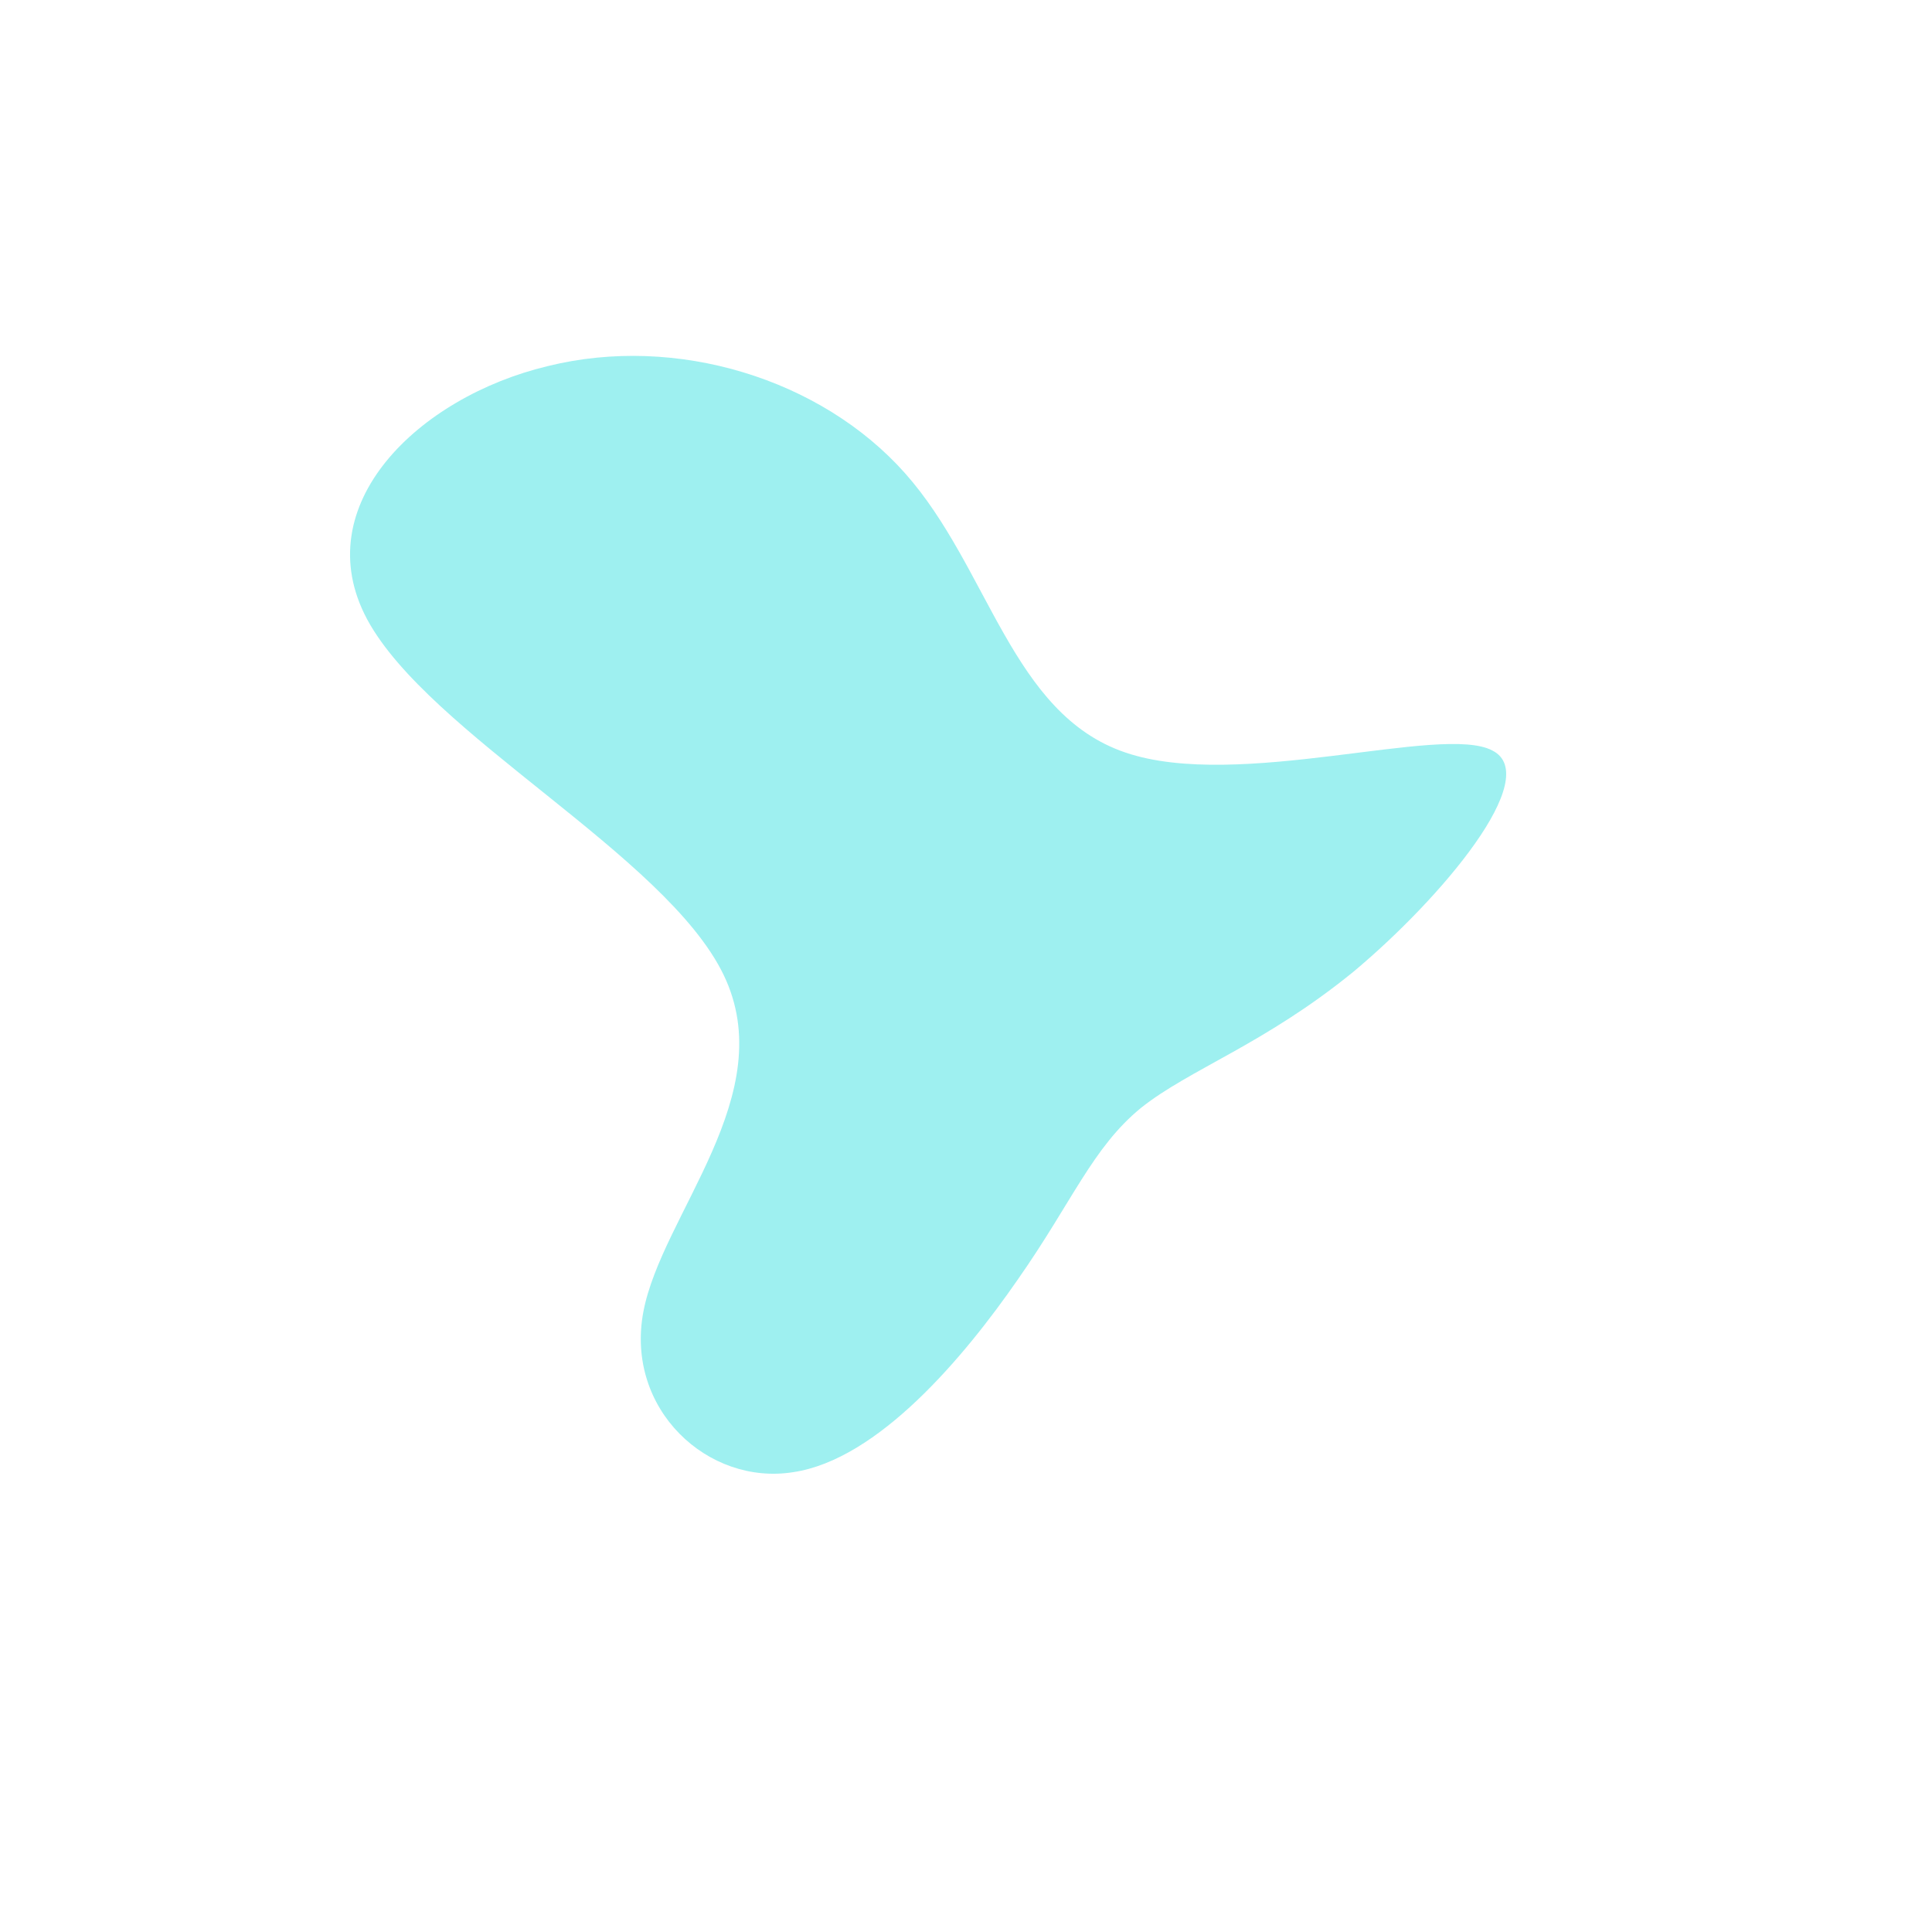
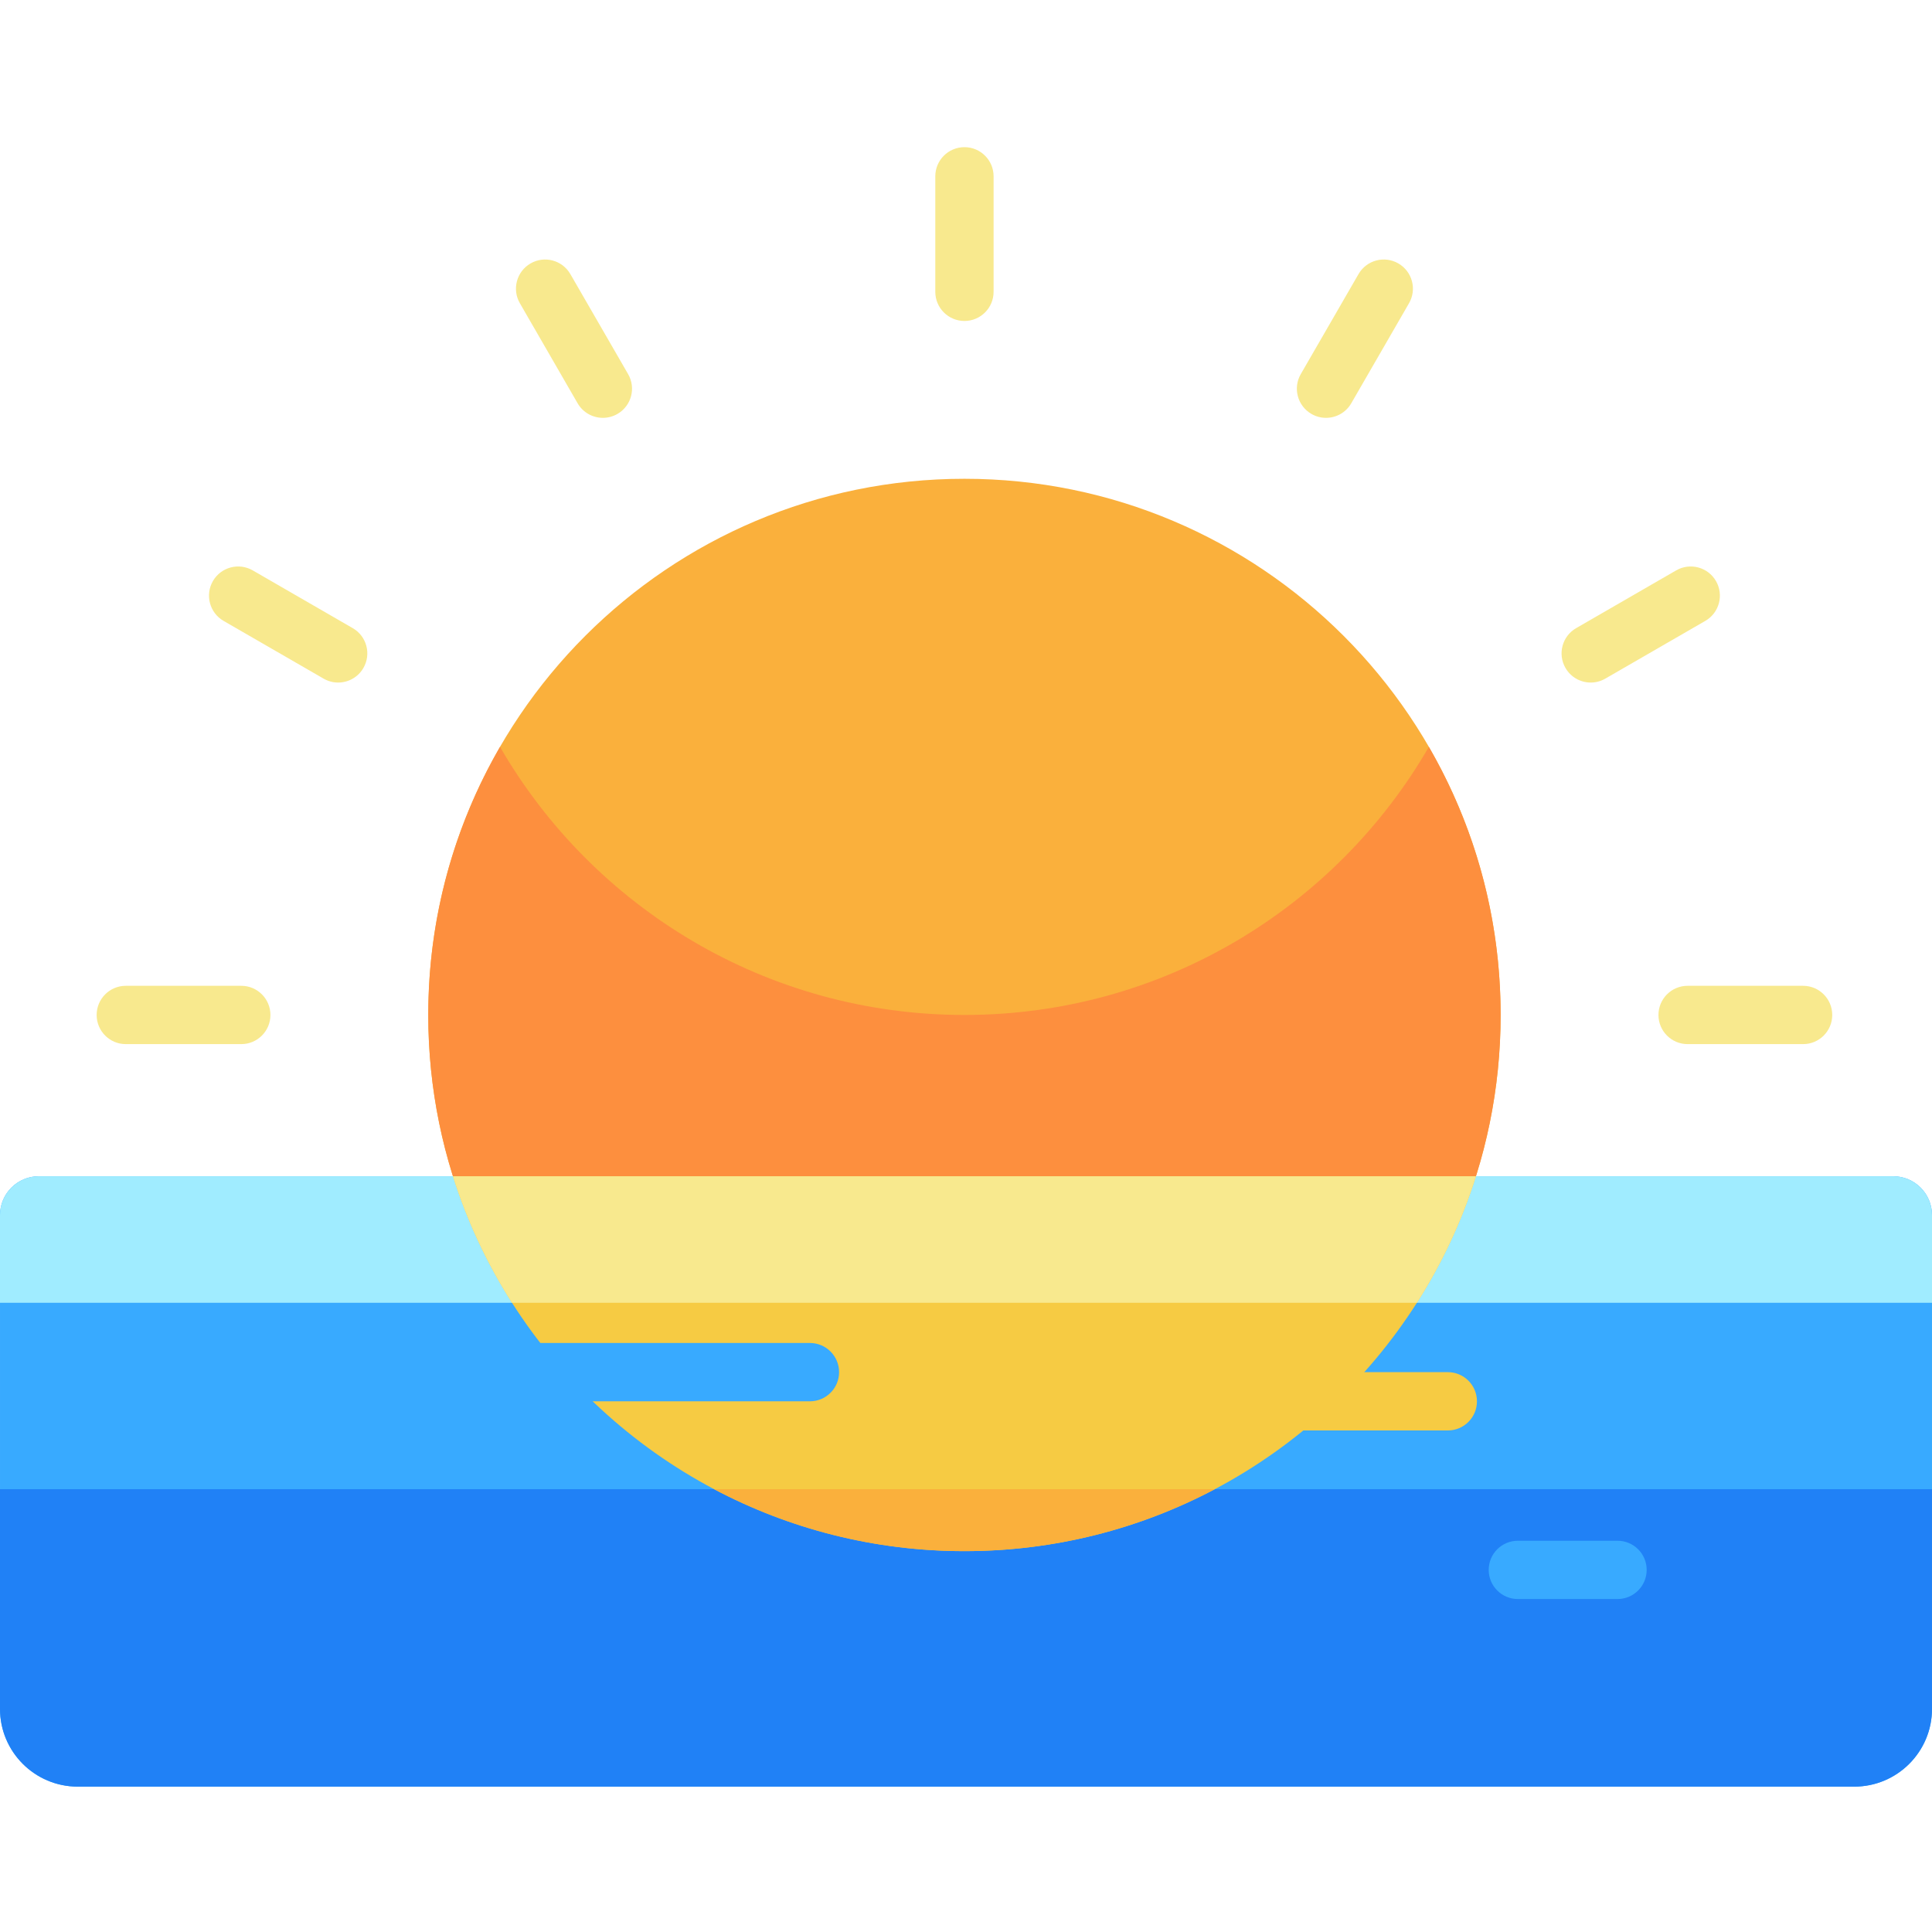
- <svg xmlns="http://www.w3.org/2000/svg" viewBox="0 0 200 200">
-   <path fill="#9EF0F0" d="M16.5,-22.1C28.2,-18.1,49.3,-25.1,54.5,-22.3C59.8,-19.6,49.2,-7,40.1,0.6C30.9,8.1,23.1,10.7,18.1,14.7C13.1,18.8,11,24.4,5.4,32.4C-0.2,40.5,-9.1,51.1,-17.9,52.4C-26.7,53.8,-35.3,45.9,-33.4,35.8C-31.5,25.7,-19.1,13.3,-25.1,0.9C-31.1,-11.5,-55.6,-24,-62,-35.9C-68.3,-47.7,-56.7,-58.9,-43.3,-62.1C-30,-65.4,-15,-60.8,-6.3,-51C2.4,-41.2,4.7,-26.1,16.5,-22.1Z" transform="translate(100 100)" />
+ <svg xmlns="http://www.w3.org/2000/svg" height="512pt" viewBox="0 -39 512 512" width="512pt">
+   <path d="m397.684 229.977c0 78.477-63.621 142.094-142.094 142.094-78.477 0-142.098-63.617-142.098-142.094 0-78.477 63.621-142.094 142.098-142.094 78.473 0 142.094 63.617 142.094 142.094zm0 0" fill="#fab03c" />
+   <path d="m397.68 229.973c0 78.48-63.613 142.094-142.09 142.094-78.48 0-142.094-63.613-142.094-142.094 0-25.879 6.922-50.137 19.016-71.039 24.559 42.473 70.484 71.039 123.078 71.039 52.59 0 98.516-28.566 123.074-71.039 12.094 20.902 19.016 45.16 19.016 71.039zm0 0" fill="#fd8f3e" />
+   <g fill="#f8e98e">
+     <path d="m255.59 46.059c-4.27 0-7.727-3.461-7.727-7.727v-30.605c0-4.27 3.457-7.727 7.727-7.727 4.266 0 7.723 3.461 7.723 7.727v30.605c0 4.266-3.457 7.727-7.723 7.727zm0 0" />
+     <path d="m159.773 71.734c-2.672 0-5.27-1.387-6.699-3.863l-15.301-26.508c-2.137-3.691-.867-8.418 2.828-10.551 3.695-2.133 8.418-.871 10.551 2.828l15.305 26.504c2.133 3.695.867 8.422-2.828 10.555-1.219.699-2.547 1.035-3.855 1.035zm0 0" />
+     <path d="m89.609 141.883c-1.309 0-2.637-.336-3.855-1.039l-26.504-15.301c-3.695-2.137-4.961-6.859-2.828-10.555 2.133-3.695 6.859-4.961 10.555-2.828l26.504 15.305c3.695 2.133 4.961 6.855 2.828 10.551-1.43 2.48-4.027 3.867-6.699 3.867zm0 0" />
+     <path d="m477.84 237.703h-30.605c-4.27 0-7.727-3.461-7.727-7.727 0-4.266 3.457-7.727 7.727-7.727h30.605c4.266 0 7.723 3.461 7.723 7.727 0 4.266-3.457 7.727-7.723 7.727zm0 0" />
+     <path d="m63.941 237.703h-30.602c-4.27 0-7.727-3.461-7.727-7.727 0-4.266 3.457-7.727 7.727-7.727h30.602c4.27 0 7.727 3.461 7.727 7.727 0 4.266-3.457 7.727-7.727 7.727zm0 0" />
+     <path d="m421.562 141.883c-2.668 0-5.266-1.387-6.695-3.867-2.137-3.695-.871-8.418 2.828-10.551l26.504-15.305c3.695-2.133 8.422-.867 10.555 2.828 2.133 3.695.867 8.422-2.828 10.555l-26.504 15.301c-1.219.703-2.547 1.039-3.859 1.039zm0 0" />
+     <path d="m351.402 71.734c-1.309 0-2.637-.336-3.855-1.035-3.695-2.137-4.961-6.859-2.828-10.555l15.301-26.504c2.133-3.699 6.859-4.965 10.555-2.828 3.695 2.133 4.961 6.859 2.828 10.551l-15.301 26.508c-1.43 2.477-4.027 3.863-6.699 3.863zm0 0" />
+   </g>
+   <path d="m512 283.016v130.855c0 11.379-9.227 20.605-20.605 20.605h-470.789c-11.379-.004-20.605-9.227-20.605-20.605v-130.855c0-5.688 4.613-10.301 10.301-10.301h491.398c5.688 0 10.301 4.613 10.301 10.301zm0 0" fill="#38aaff" />
+   <path d="m512 355.656v58.215c0 11.379-9.227 20.605-20.605 20.605h-470.789c-11.379-.004-20.605-9.227-20.605-20.605v-58.215zm0 0" fill="#2081f6" />
+   <path d="m512 283.016v23.234h-512v-23.234c0-5.688 4.613-10.301 10.301-10.301h491.398c5.688 0 10.301 4.613 10.301 10.301zm0 0" fill="#a0ecff" />
+   <path d="m391.141 272.715c-3.762 11.941-9.055 23.188-15.648 33.531-13.23 20.758-31.711 37.852-53.57 49.41-19.801 10.477-42.383 16.41-66.332 16.41-23.953 0-46.535-5.934-66.332-16.41-21.863-11.559-40.344-28.648-53.57-49.41-6.594-10.344-11.887-21.594-15.648-33.531zm0 0" fill="#f6cb43" />
+   <path d="m321.922 355.656c-19.801 10.477-42.383 16.41-66.332 16.41-23.953 0-46.535-5.934-66.336-16.41zm0 0" fill="#fab03c" />
+   <path d="m391.141 272.715c-3.762 11.941-9.055 23.188-15.648 33.531h-239.809c-6.59-10.344-11.887-21.594-15.648-33.531zm0 0" fill="#f8e98e" />
+   <path d="m214.641 332.359h-125.312c-4.266 0-7.727-3.457-7.727-7.727 0-4.266 3.461-7.727 7.727-7.727h125.312c4.266 0 7.727 3.461 7.727 7.727 0 4.27-3.461 7.727-7.727 7.727zm0 0" fill="#38aaff" />
+   <path d="m383.68 340.086h-84.41c-4.27 0-7.727-3.457-7.727-7.727 0-4.266 3.457-7.727 7.727-7.727h84.41c4.266 0 7.727 3.461 7.727 7.727 0 4.27-3.461 7.727-7.727 7.727zm0 0" fill="#f6cb43" />
+   <path d="m428.656 384.762h-26.406c-4.266 0-7.727-3.457-7.727-7.727 0-4.266 3.461-7.723 7.727-7.723h26.41c4.266 0 7.727 3.457 7.727 7.723 0 4.27-3.461 7.727-7.73 7.727zm0 0" fill="#38aaff" />
</svg>
